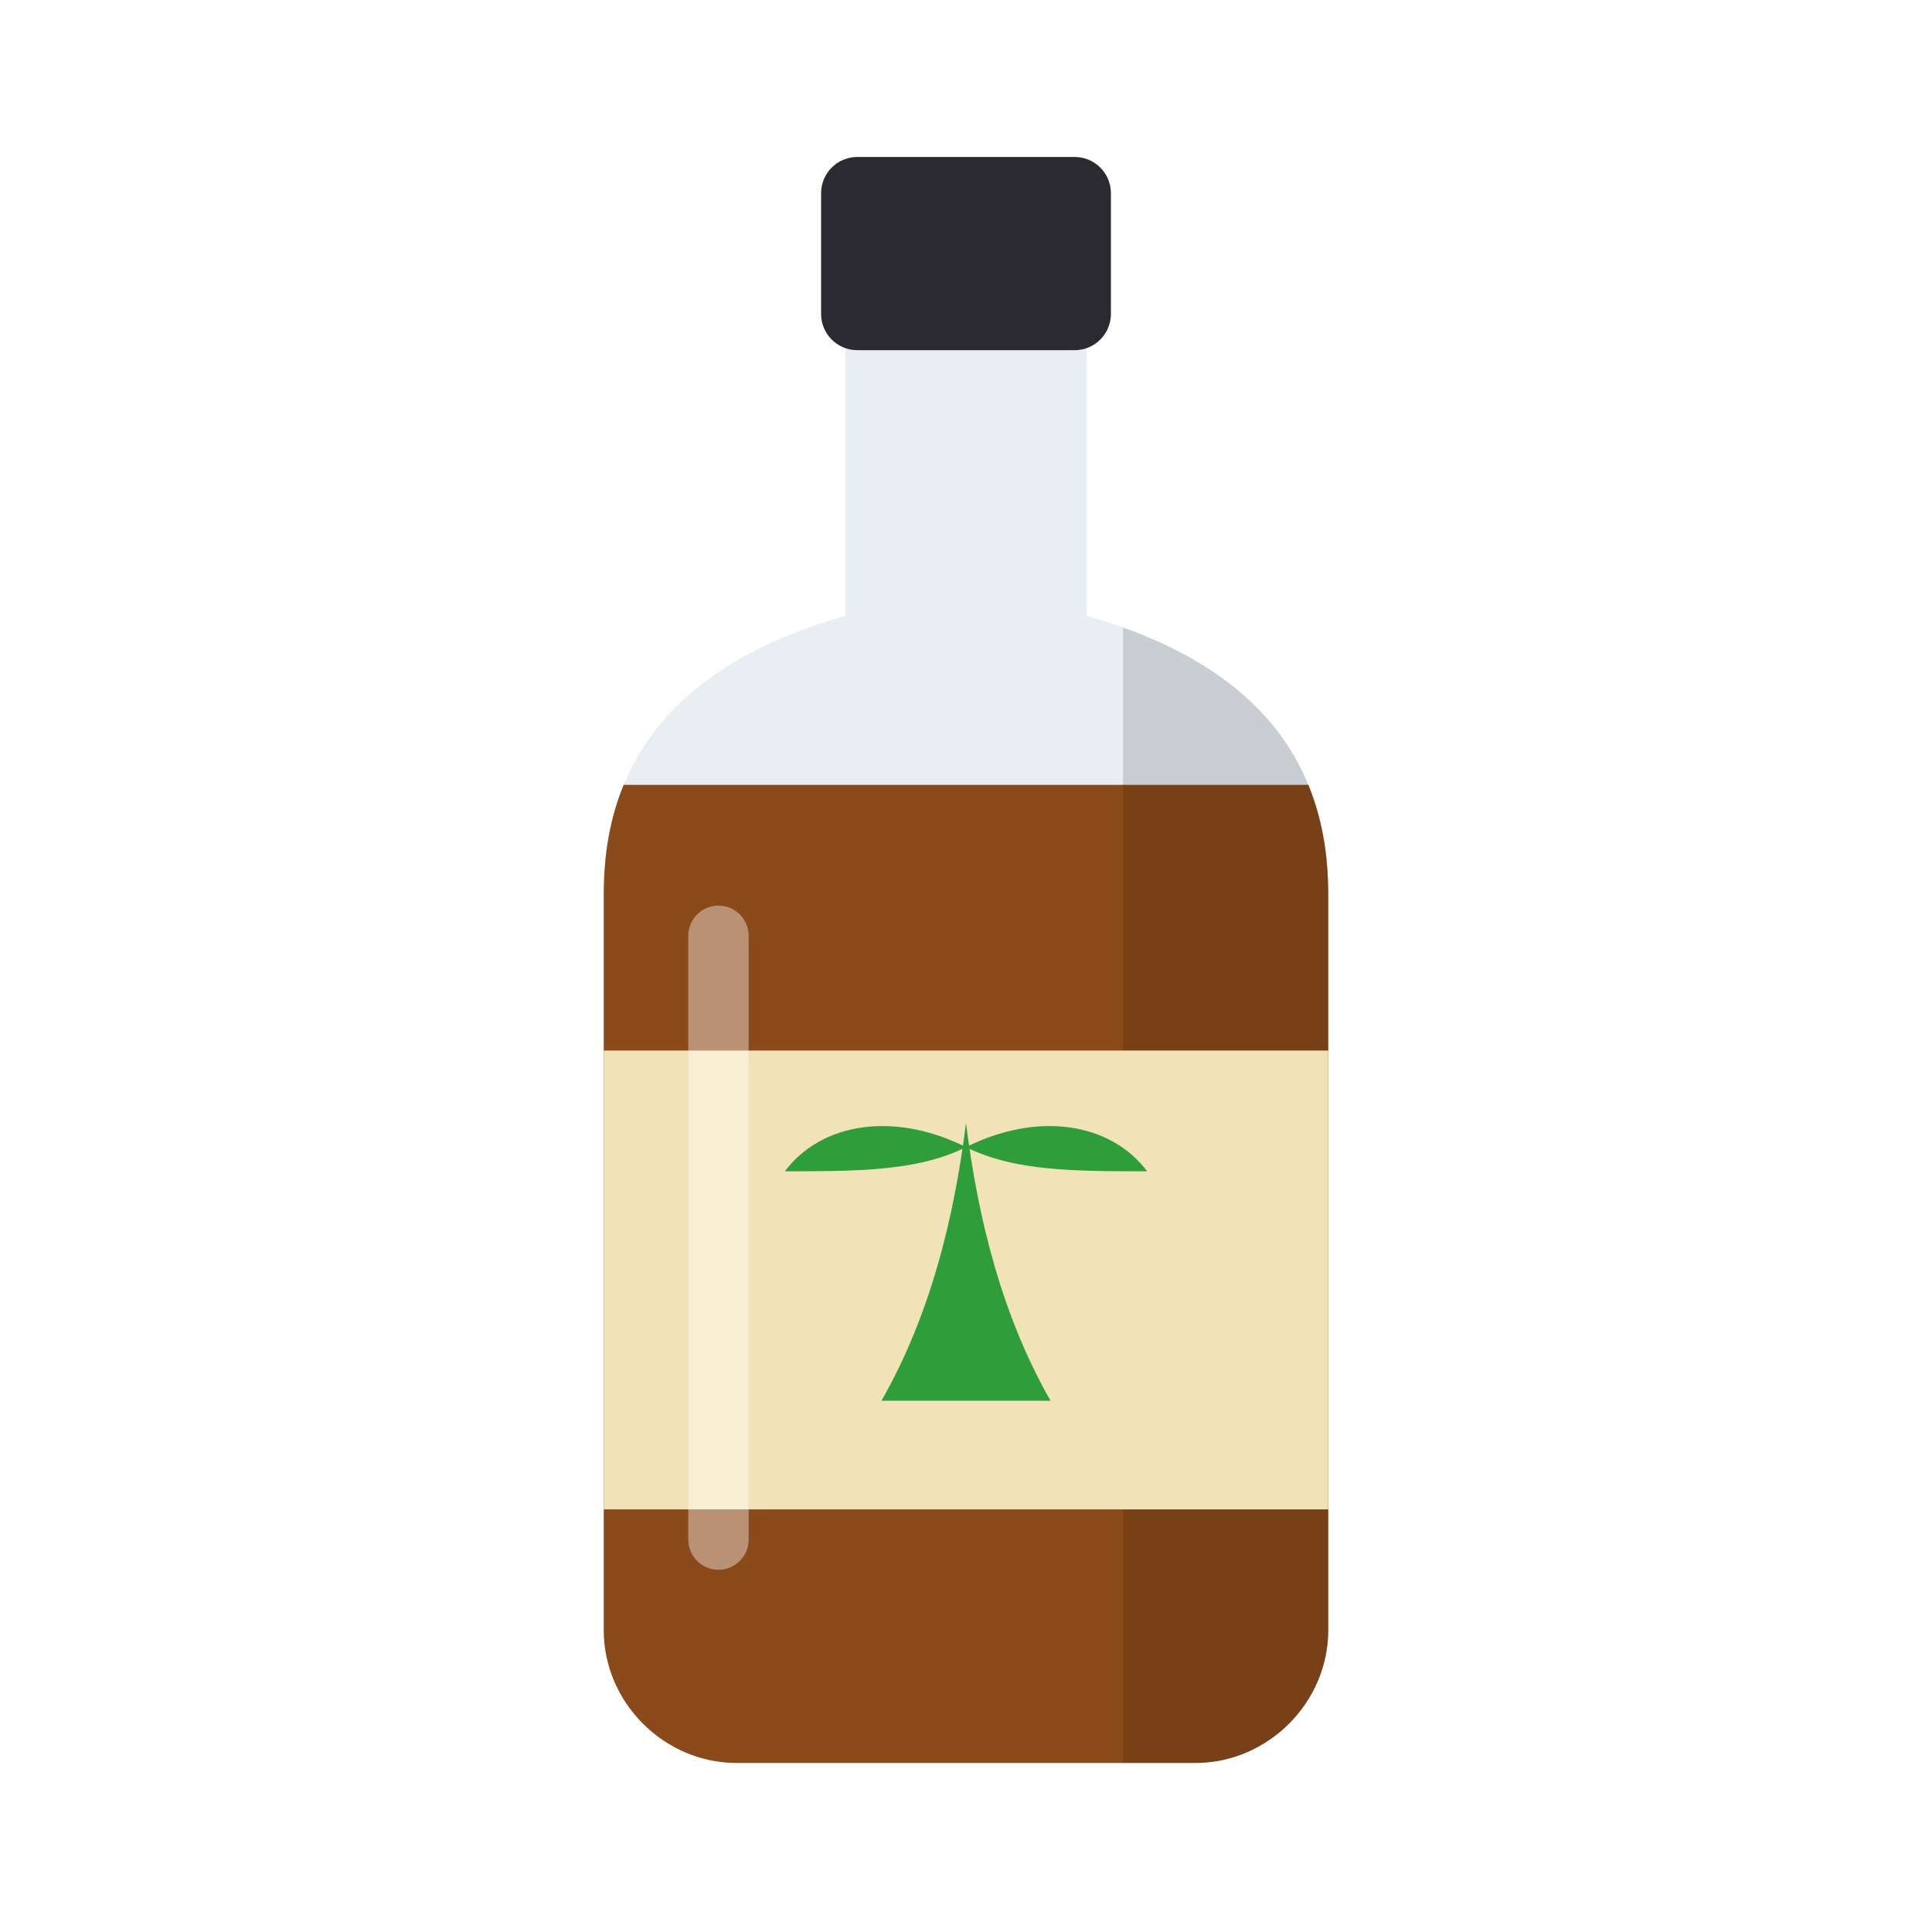
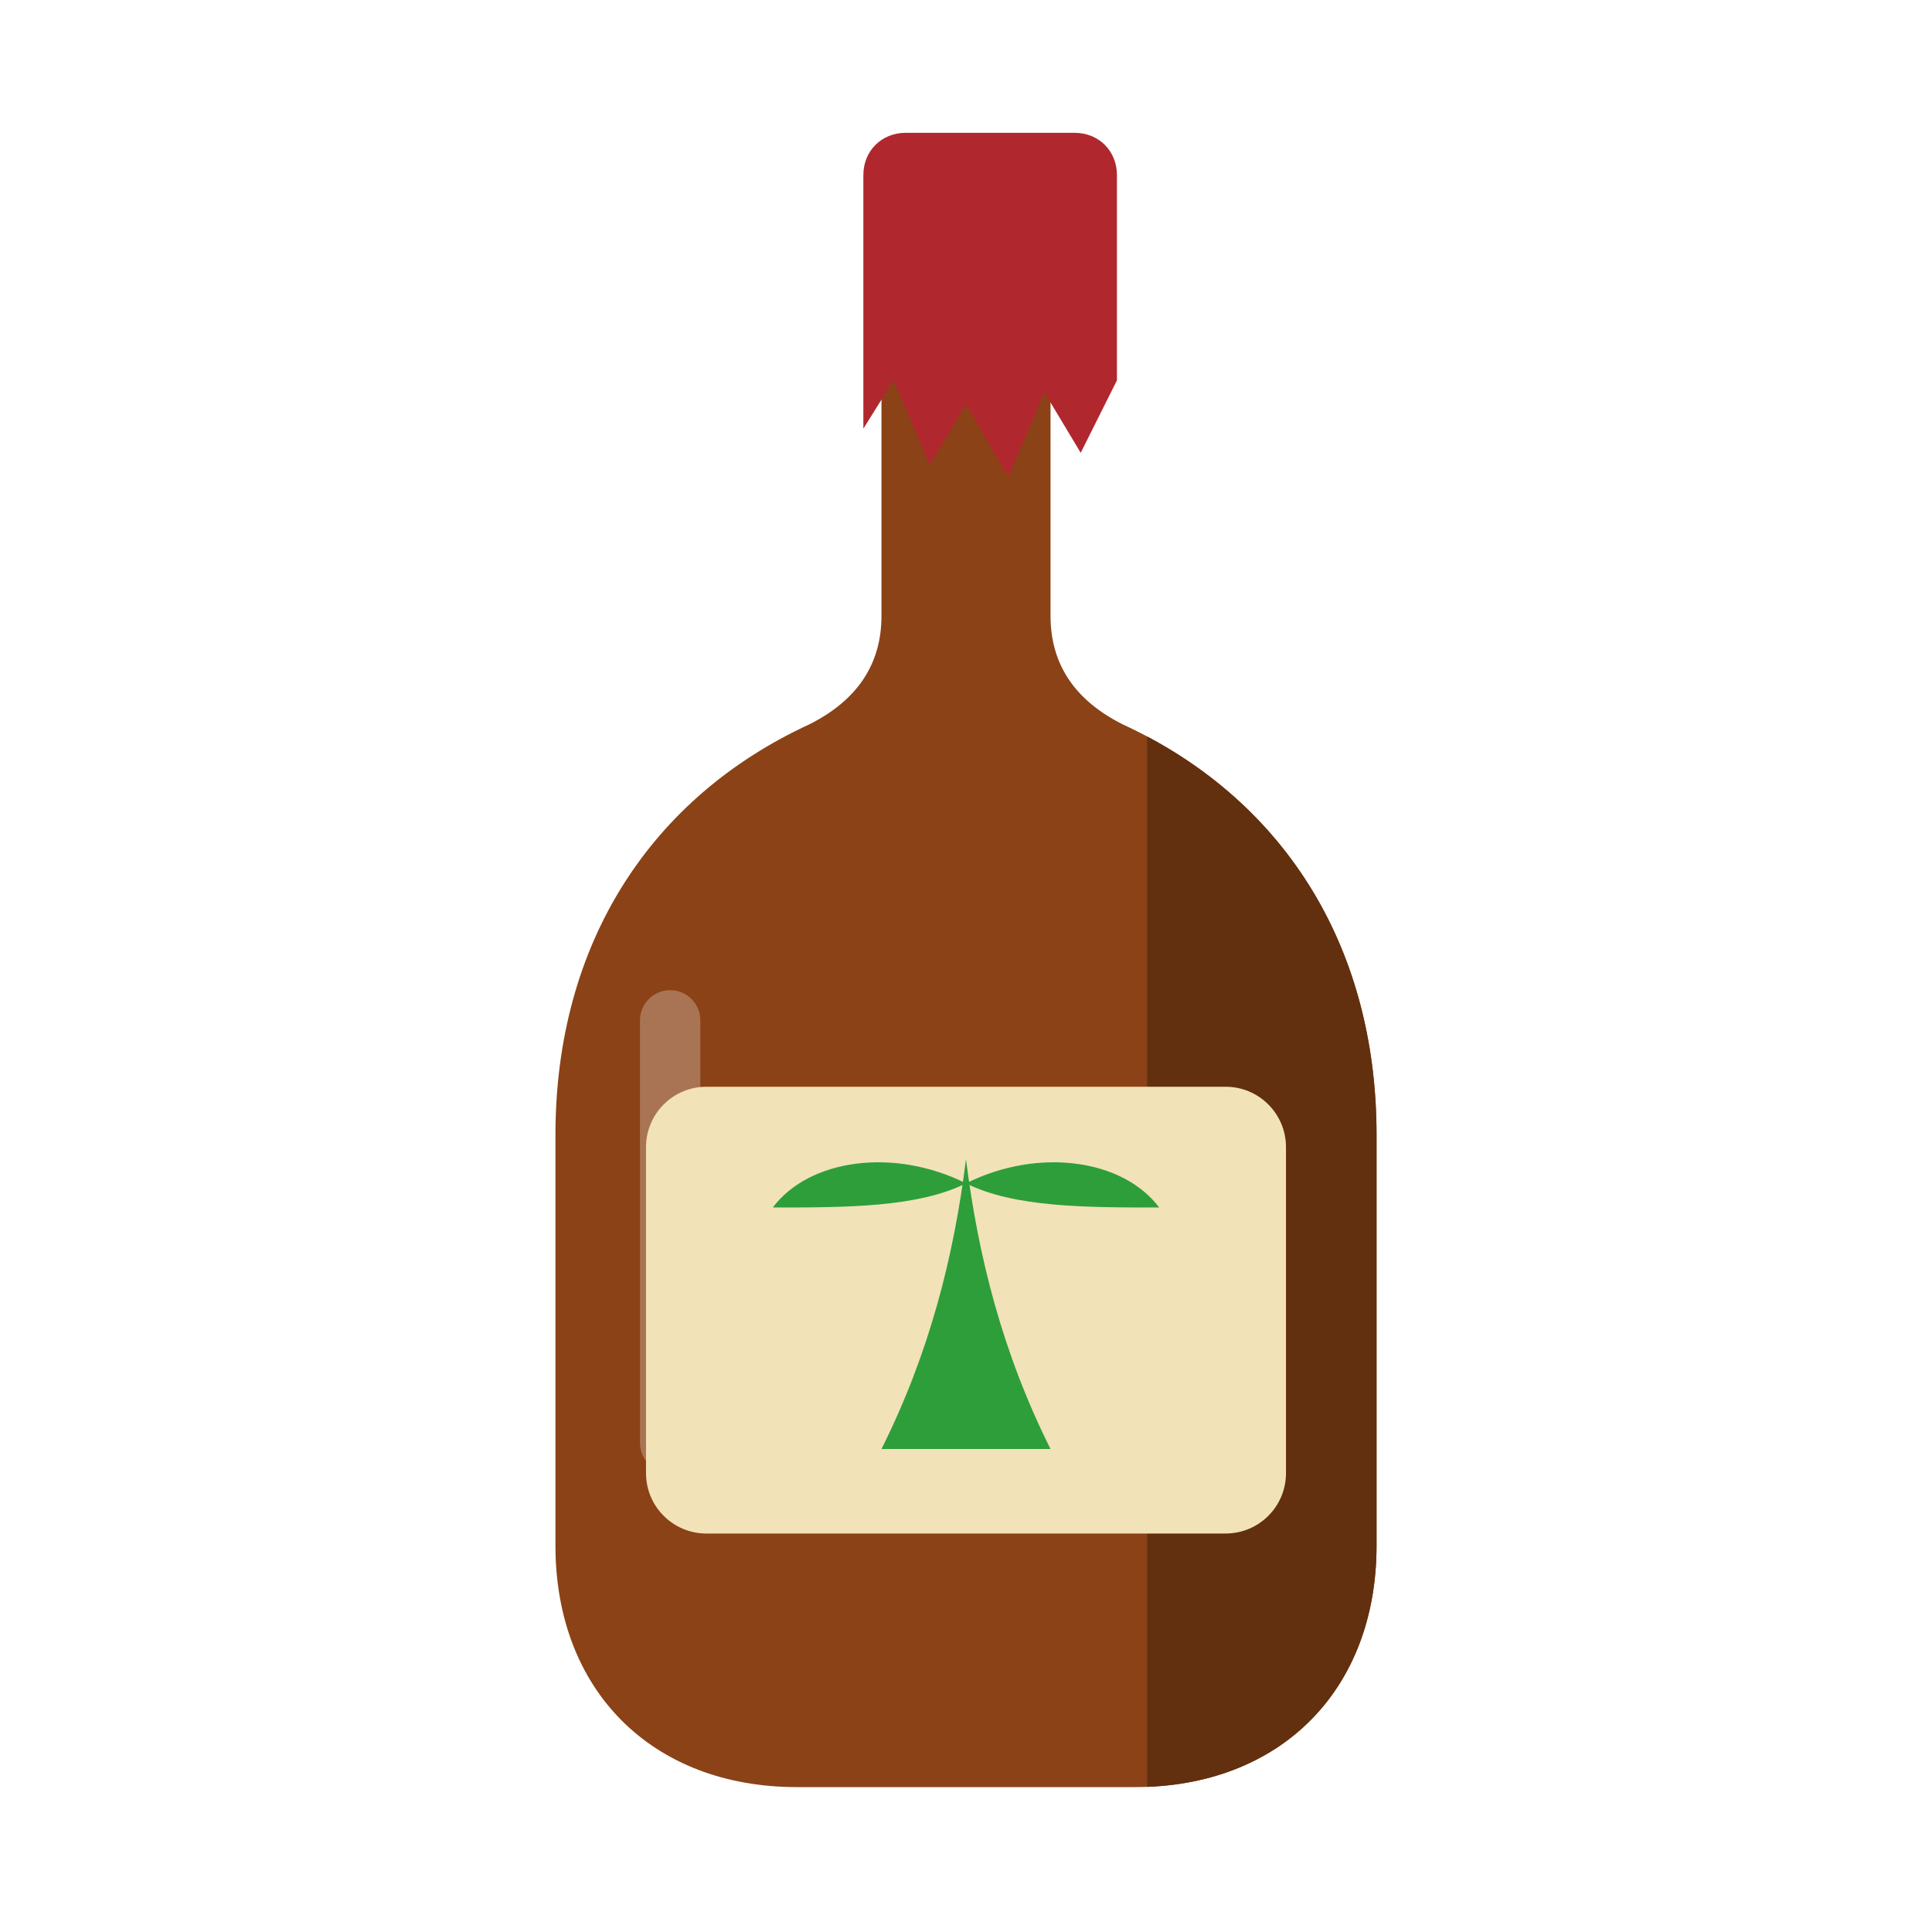
<svg xmlns="http://www.w3.org/2000/svg" viewBox="0 0 32 32">
-   <path fill="#e8eef2" d="M14 4.6h4v5.6c2.8.8 4 2.4 4 4.6V27c0 1.2-1 2.2-2.2 2.2h-7.6c-1.2 0-2.2-1-2.2-2.2V14.8c0-2.2 1.2-3.8 4-4.6z" />
-   <clipPath id="sp">
-     <path fill="#000" d="M14 4.6h4v5.6c2.8.8 4 2.4 4 4.6V27c0 1.2-1 2.2-2.2 2.2h-7.6c-1.2 0-2.2-1-2.2-2.2V14.8c0-2.2 1.2-3.8 4-4.6z" />
+   <path fill="#8a4216" d="M14.6 3.4h2.8v6.8c0 .8.4 1.4 1.2 1.8c2.6 1.2 4.2 3.6 4.2 6.8v6.8c0 2.4-1.6 4-4 4h-5.6c-2.4 0-4-1.6-4-4v-6.8c0-3.2 1.6-5.6 4.2-6.8c.8-.4 1.2-1 1.2-1.8z" />
+   <clipPath id="rh1">
+     <path d="M14.6 3.4h2.8v6.8c0 .8.4 1.4 1.2 1.8c2.6 1.2 4.2 3.6 4.2 6.8v6.8c0 2.4-1.6 4-4 4h-5.6c-2.4 0-4-1.6-4-4v-6.8c0-3.2 1.6-5.6 4.2-6.8c.8-.4 1.2-1 1.2-1.8z" />
  </clipPath>
-   <g clip-path="url(#sp)">
-     <rect width="14" height="17" x="9" y="13" fill="#8a4a1a" />
-     <rect width="4" height="26" x="18.6" y="4" fill="#00000022" />
-     <rect width="14" height="7.6" x="9" y="17.4" fill="#f2e2b8" />
+   <g clip-path="url(#rh1)">
+     <rect width="6" height="30" x="19" y="2" fill="#62300e" />
  </g>
-   <path fill="#2e9e3a" d="M16 18.6c.2 1.6.6 3.2 1.4 4.6h-2.8c.8-1.4 1.2-3 1.4-4.6z" />
-   <path fill="#2e9e3a" d="M16 19c-1.2-.6-2.4-.4-3 .4c1.2 0 2.2 0 3-.4zM16 19c1.2-.6 2.4-.4 3 .4c-1.2 0-2.2 0-3-.4z" />
-   <rect width="1" height="11" x="11.4" y="15" fill="#ffffff66" rx="0.5" />
-   <rect width="4.8" height="3.2" x="13.6" y="2.6" fill="#2a2a30" rx="0.6" />
+   <rect width="1" height="8" x="10.6" y="16.4" fill="#ffffff44" rx=".5" />
+   <rect width="10.6" height="7.4" x="10.7" y="18" fill="#f2e2b8" rx="1" />
+   <path fill="#2e9e3a" d="M16 19.2c.2 1.6.6 3.2 1.4 4.8h-2.8c.8-1.6 1.2-3.2 1.4-4.8z" />
+   <path fill="#2e9e3a" d="M16 19.6c-1.2-.6-2.6-.4-3.2.4c1.2 0 2.4 0 3.2-.4zM16 19.6c1.2-.6 2.6-.4 3.2.4c-1.2 0-2.4 0-3.2-.4z" />
+   <path fill="#b0282e" d="M14.2 2.2h3.6c.4 0 .7.3.7.7v3.4l-.6 1.2l-.6-1l-.6 1.4l-.7-1.2l-.6 1l-.6-1.4l-.5.8V2.9c0-.4.3-.7.7-.7z" />
</svg>
